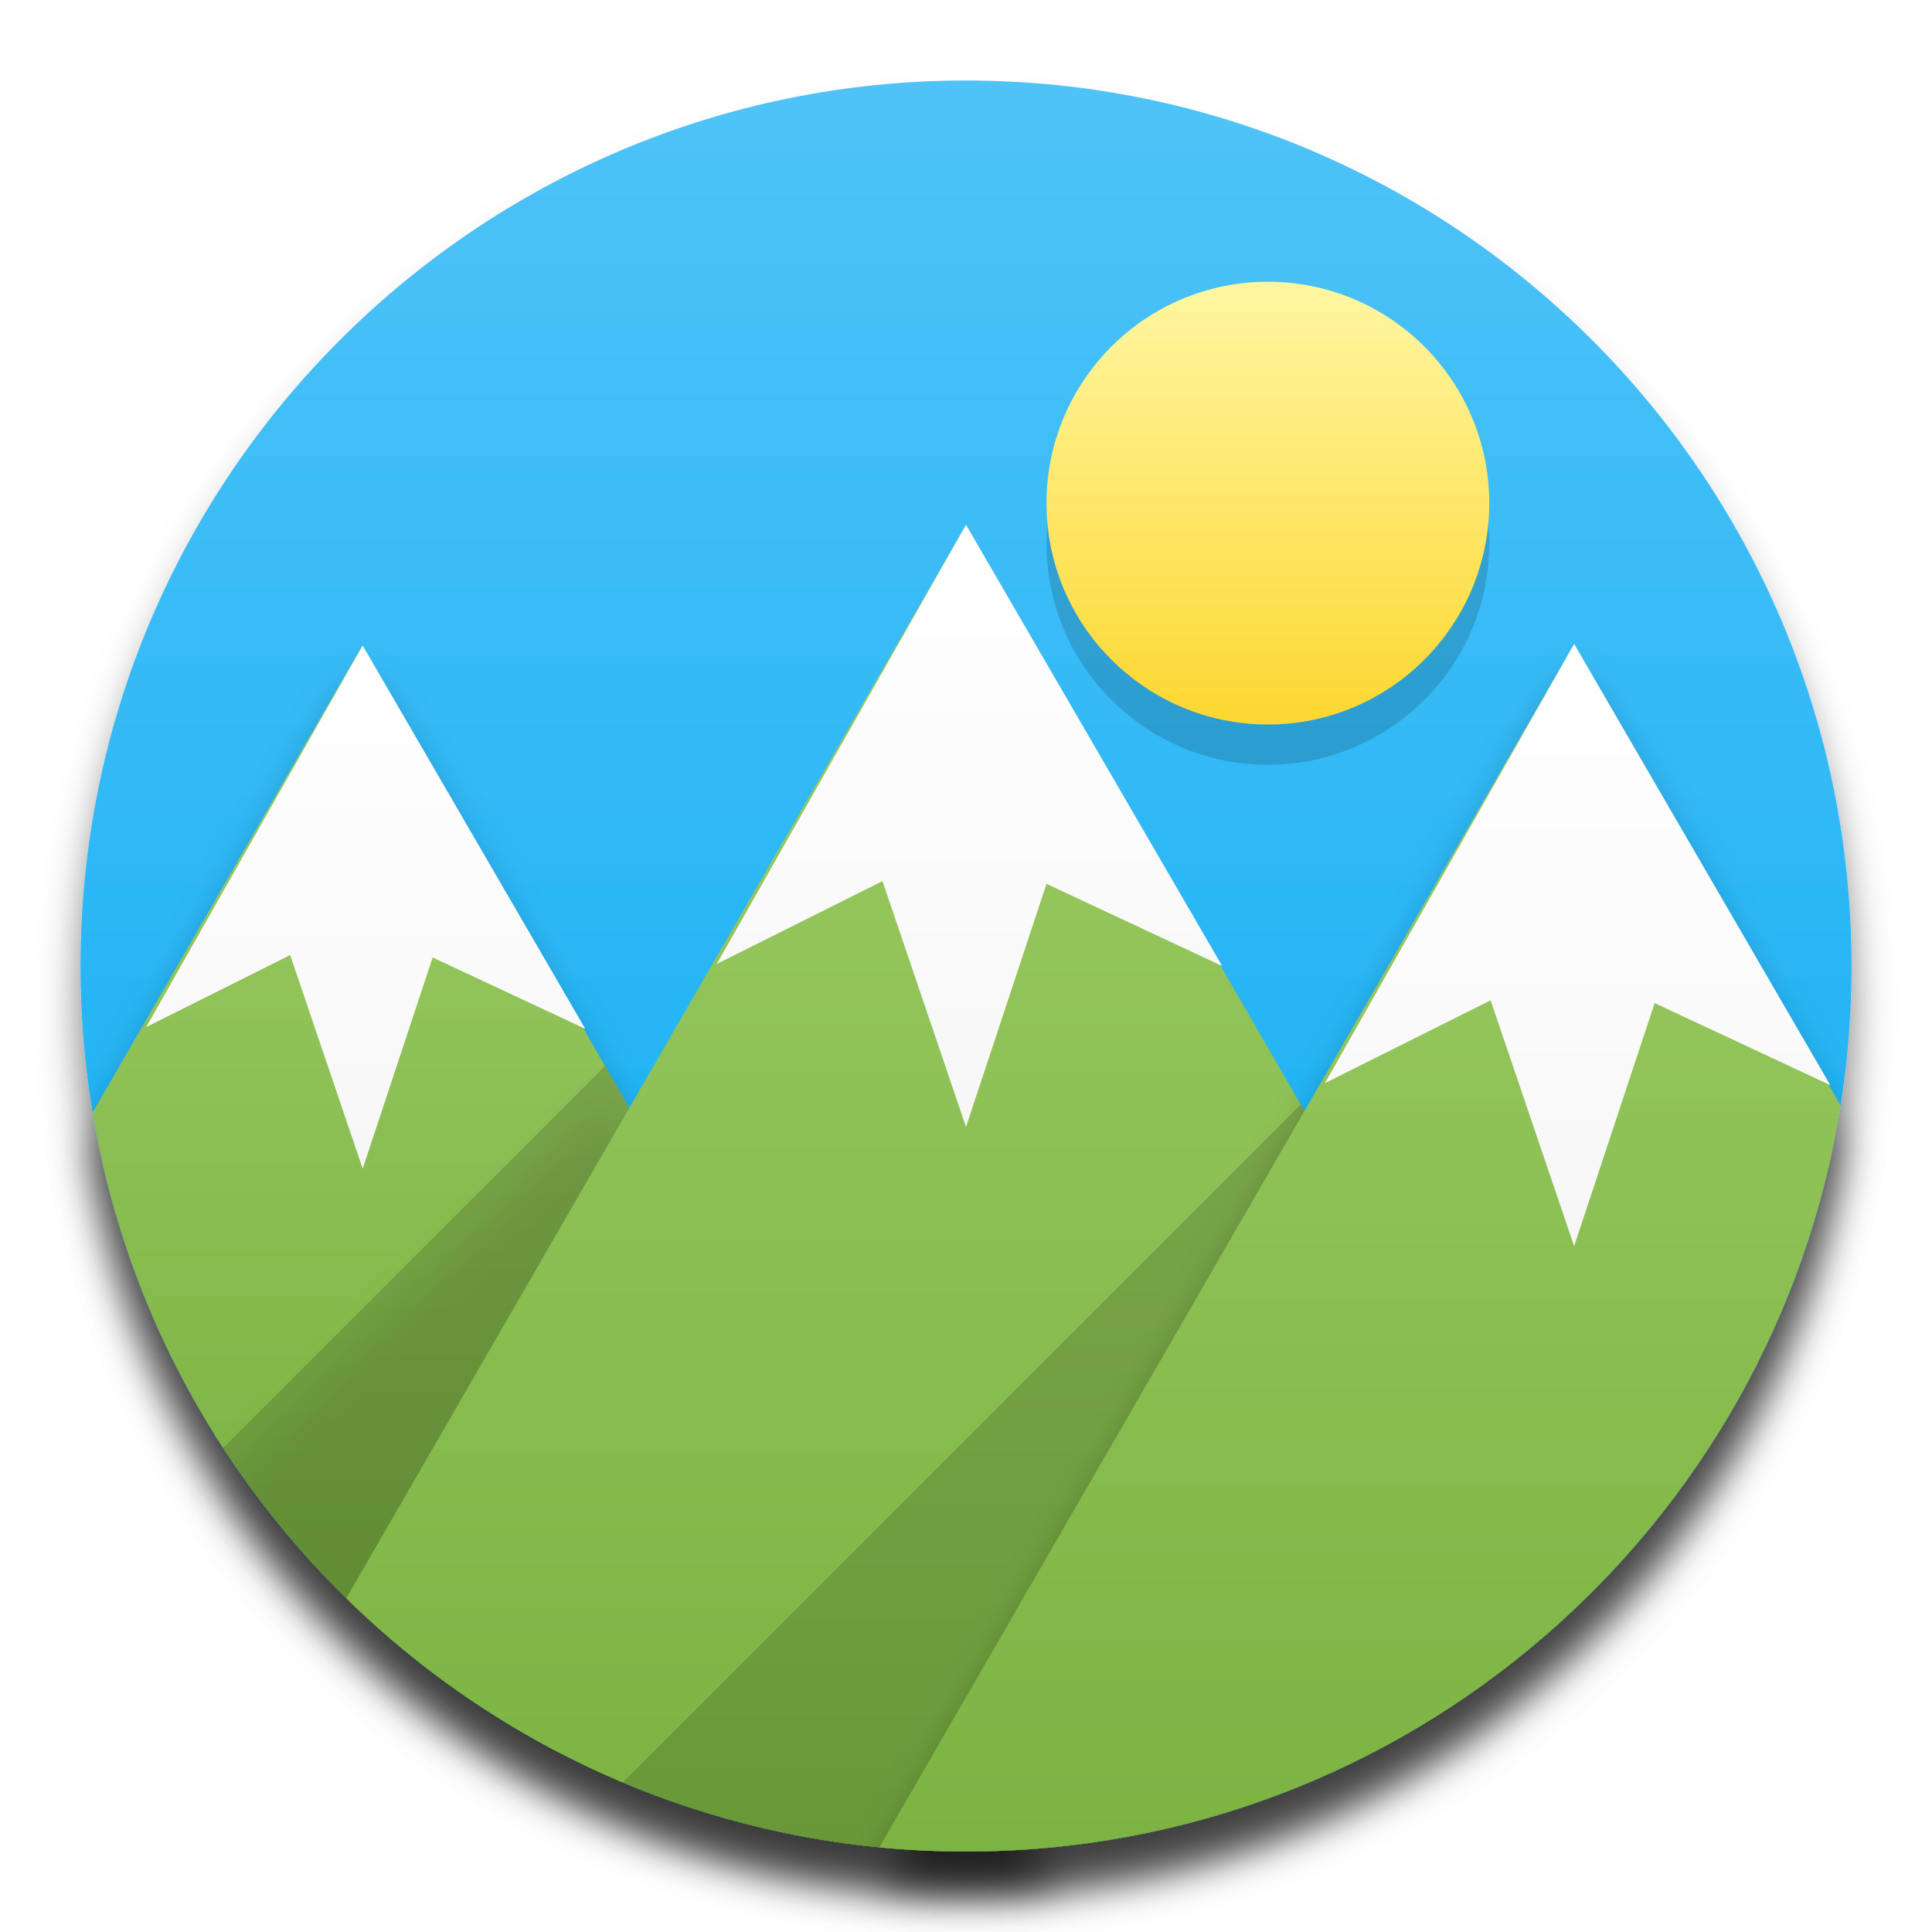
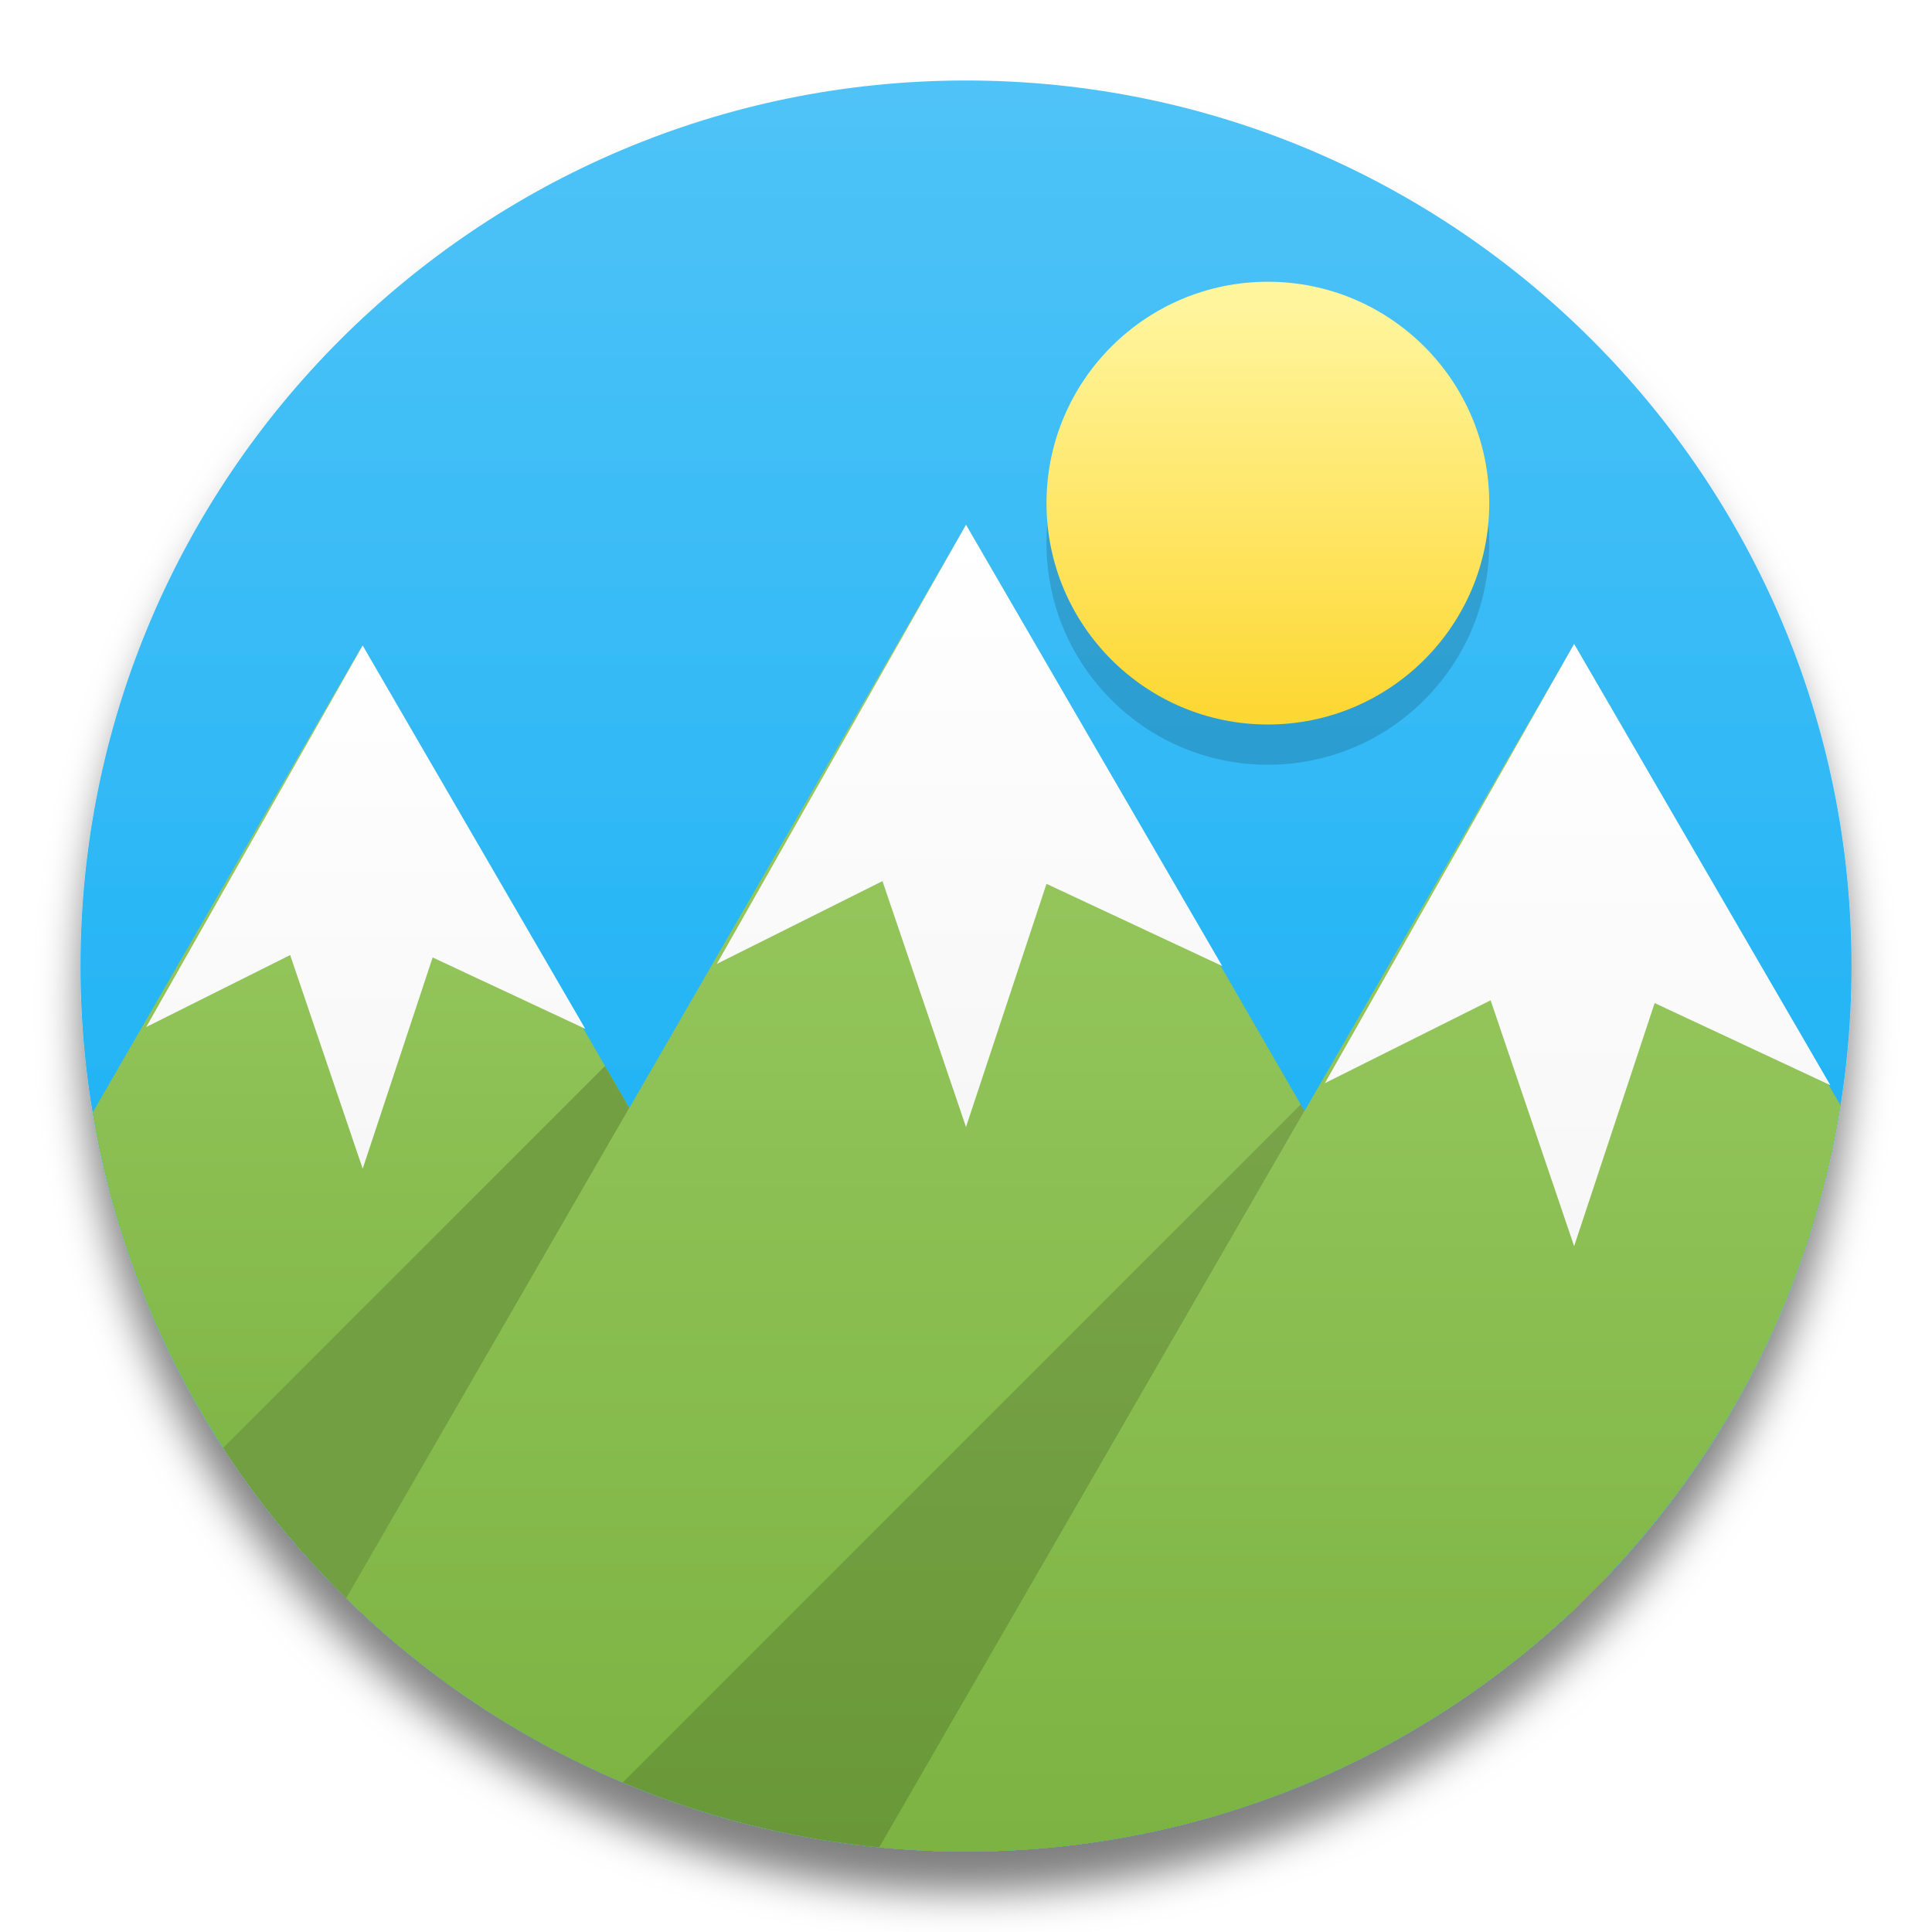
<svg xmlns="http://www.w3.org/2000/svg" style="isolation:isolate" viewBox="0 0 48 48" width="48" height="48">
  <defs>
-     <clipPath id="_clipPath_Ceij9LMcrgbRfC4FqIup2Abdra1H7740">
+     <clipPath id="_clipPath_WipGhFgDlGIFE3Tf1burfgIoa8u22QrG">
      <rect width="48" height="48" />
    </clipPath>
  </defs>
-   <g clip-path="url(#_clipPath_Ceij9LMcrgbRfC4FqIup2Abdra1H7740)">
+   <g clip-path="url(#_clipPath_WipGhFgDlGIFE3Tf1burfgIoa8u22QrG)">
    <g style="isolation:isolate" id="Design">
      <defs>
-         <filter id="j3EtHP7VmkOiL5sRHSR78fyv1ZCFH32M" x="-200%" y="-200%" width="400%" height="400%">
+         <filter id="Q2fOei0IzOAgQi5ZP78kQUwsOBUbHX4z" x="-200%" y="-200%" width="400%" height="400%">
          <feOffset in="SourceAlpha" result="offOut" dx="0" dy="1" />
          <feGaussianBlur in="offOut" result="blurOut" stdDeviation="0.5" />
          <feComponentTransfer in="blurOut" result="opacOut">
            <feFuncA type="table" tableValues="0 0.5" />
          </feComponentTransfer>
          <feBlend in="SourceGraphic" in2="opacOut" mode="normal" />
        </filter>
      </defs>
-       <g filter="url(#j3EtHP7VmkOiL5sRHSR78fyv1ZCFH32M)">
-         <linearGradient id="_lgradient_17" x1="50.211%" y1="0%" x2="50.211%" y2="100%">
+       <g filter="url(#Q2fOei0IzOAgQi5ZP78kQUwsOBUbHX4z)">
+         <linearGradient id="_lgradient_49" x1="50.211%" y1="0%" x2="50.211%" y2="100%">
          <stop offset="0%" stop-opacity="1" style="stop-color:rgb(79,195,247)" />
          <stop offset="100%" stop-opacity="1" style="stop-color:rgb(3,169,244)" />
        </linearGradient>
-         <path d=" M 2 24 C 2 11.858 11.858 2 24 2 C 36.142 2 46 11.858 46 24 C 46 36.142 36.142 46 24 46 C 11.858 46 2 36.142 2 24 Z " fill="url(#_lgradient_17)" />
+         <path d=" M 2 24 C 2 11.858 11.858 2 24 2 C 36.142 2 46 11.858 46 24 C 46 36.142 36.142 46 24 46 C 11.858 46 2 36.142 2 24 Z " fill="url(#_lgradient_49)" />
      </g>
      <g id="Group">
-         <defs>
-           <filter id="7WQPikeCL7PVC2K4MgeCtbPFKsnC5mih" x="-200%" y="-200%" width="400%" height="400%">
-             <feOffset in="SourceAlpha" result="offOut" dx="0" dy="1" />
-             <feGaussianBlur in="offOut" result="blurOut" stdDeviation="0.5" />
-             <feComponentTransfer in="blurOut" result="opacOut">
-               <feFuncA type="table" tableValues="0 0.5" />
-             </feComponentTransfer>
-             <feBlend in="SourceGraphic" in2="opacOut" mode="normal" />
-           </filter>
-         </defs>
-         <g filter="url(#7WQPikeCL7PVC2K4MgeCtbPFKsnC5mih)">
-           <linearGradient id="_lgradient_18" x1="27.785%" y1="1.397%" x2="27.785%" y2="77.284%">
+         <g id="Group">
+           <g id="Group">
+             <linearGradient id="_lgradient_50" x1="27.785%" y1="1.397%" x2="27.785%" y2="77.284%">
+               <stop offset="0%" stop-opacity="1" style="stop-color:rgb(156,204,101)" />
+               <stop offset="100%" stop-opacity="1" style="stop-color:rgb(124,179,66)" />
+             </linearGradient>
+             <path d=" M 26.233 45.888 C 25.499 45.962 24.754 46 24 46 C 13.098 46 4.038 38.054 2.301 27.642 L 9 16.039 L 19.093 33.519 L 26.233 45.888 Z " fill="url(#_lgradient_50)" />
+             <linearGradient id="_lgradient_51" x1="50%" y1="1.6653345369377348e-14%" x2="50%" y2="98.593%">
+               <stop offset="0%" stop-opacity="1" style="stop-color:rgb(255,255,255)" />
+               <stop offset="100%" stop-opacity="1" style="stop-color:rgb(247,247,247)" />
+             </linearGradient>
+             <path d=" M 9.011 16.039 L 3.632 25.517 L 7.209 23.728 L 9.011 29.036 L 10.749 23.788 L 14.541 25.561 L 9.011 16.039 Z " fill="url(#_lgradient_51)" />
+           </g>
+           <path d=" M 15.634 27.529 L 15.031 26.485 L 5.544 35.972 C 6.426 37.328 7.453 38.58 8.603 39.708 L 13.908 30.519 L 15.634 27.529 Z " fill="rgb(114,159,65)" />
+         </g>
+         <g id="Group">
+           <g id="Group">
+             <linearGradient id="_lgradient_52" x1="50%" y1="0%" x2="50%" y2="99.579%">
+               <stop offset="0%" stop-opacity="1" style="stop-color:rgb(156,204,101)" />
+               <stop offset="100%" stop-opacity="1" style="stop-color:rgb(124,179,66)" />
+             </linearGradient>
+             <path d=" M 39.397 39.708 C 35.428 43.599 29.992 46 24 46 C 18.008 46 12.572 43.599 8.603 39.708 L 13.908 30.519 L 24 13.039 L 34.093 30.519 L 39.397 39.708 Z " fill="url(#_lgradient_52)" />
+             <linearGradient id="_lgradient_53" x1="50%" y1="1.6653345369377348e-14%" x2="50%" y2="98.593%">
+               <stop offset="0%" stop-opacity="1" style="stop-color:rgb(255,255,255)" />
+               <stop offset="100%" stop-opacity="1" style="stop-color:rgb(247,247,247)" />
+             </linearGradient>
+             <path d=" M 24 13.039 L 17.808 23.949 L 21.925 21.891 L 24 28 L 26 21.959 L 30.365 24 L 24 13.039 Z " fill="url(#_lgradient_53)" />
+           </g>
+           <path d=" M 21.848 45.896 C 19.608 45.678 17.465 45.123 15.472 44.284 L 32.315 27.441 L 32.409 27.604 L 29.016 33.481 L 21.848 45.896 Z " fill="rgb(0,0,0)" fill-opacity="0.15" />
+         </g>
+         <g id="Group">
+           <linearGradient id="_lgradient_54" x1="50%" y1="0%" x2="50%" y2="99.579%">
            <stop offset="0%" stop-opacity="1" style="stop-color:rgb(156,204,101)" />
            <stop offset="100%" stop-opacity="1" style="stop-color:rgb(124,179,66)" />
          </linearGradient>
-           <path d=" M 26.233 45.888 C 25.499 45.962 24.754 46 24 46 C 13.098 46 4.038 38.054 2.301 27.642 L 9 16.039 L 19.093 33.519 L 26.233 45.888 Z " fill="url(#_lgradient_18)" />
+           <path d=" M 45.728 27.465 C 44.064 37.963 34.963 46 24 46 C 23.274 46 22.556 45.965 21.848 45.896 L 29.016 33.481 L 39.109 16 L 45.728 27.465 Z " fill="url(#_lgradient_54)" />
+           <linearGradient id="_lgradient_55" x1="50%" y1="1.6653345369377348e-14%" x2="50%" y2="98.593%">
+             <stop offset="0%" stop-opacity="1" style="stop-color:rgb(255,255,255)" />
+             <stop offset="100%" stop-opacity="1" style="stop-color:rgb(247,247,247)" />
+           </linearGradient>
+           <path d=" M 39.109 16 L 32.916 26.911 L 37.034 24.852 L 39.109 30.961 L 41.109 24.921 L 45.474 26.961 L 39.109 16 Z " fill="url(#_lgradient_55)" />
        </g>
-         <defs>
-           <filter id="coHHAxEA3RMSalojp5UqfLygbgzg95hw" x="-200%" y="-200%" width="400%" height="400%">
-             <feOffset in="SourceAlpha" result="offOut" dx="0" dy="1" />
-             <feGaussianBlur in="offOut" result="blurOut" stdDeviation="0.5" />
-             <feComponentTransfer in="blurOut" result="opacOut">
-               <feFuncA type="table" tableValues="0 0.5" />
-             </feComponentTransfer>
-             <feBlend in="SourceGraphic" in2="opacOut" mode="normal" />
-           </filter>
-         </defs>
-         <g filter="url(#coHHAxEA3RMSalojp5UqfLygbgzg95hw)">
-           <path d=" M 15.031 26.485 L 19.093 33.519 L 19.634 34.457 L 21.848 45.896 C 15.019 45.232 9.1 41.44 5.544 35.972 L 15.031 26.485 Z " fill="rgb(0,0,0)" fill-opacity="0.15" />
-         </g>
-         <linearGradient id="_lgradient_19" x1="50%" y1="1.6653345369377348e-14%" x2="50%" y2="98.593%">
-           <stop offset="0%" stop-opacity="1" style="stop-color:rgb(255,255,255)" />
-           <stop offset="100%" stop-opacity="1" style="stop-color:rgb(247,247,247)" />
-         </linearGradient>
-         <path d=" M 9.011 16.039 L 3.632 25.517 L 7.209 23.728 L 9.011 29.036 L 10.749 23.788 L 14.541 25.561 L 9.011 16.039 Z " fill="url(#_lgradient_19)" />
-       </g>
-       <g id="Group">
-         <linearGradient id="_lgradient_20" x1="50%" y1="0%" x2="50%" y2="99.579%">
-           <stop offset="0%" stop-opacity="1" style="stop-color:rgb(156,204,101)" />
-           <stop offset="100%" stop-opacity="1" style="stop-color:rgb(124,179,66)" />
-         </linearGradient>
-         <path d=" M 39.397 39.708 C 35.428 43.599 29.992 46 24 46 C 18.008 46 12.572 43.599 8.603 39.708 L 13.908 30.519 L 24 13.039 L 34.093 30.519 L 39.397 39.708 Z " fill="url(#_lgradient_20)" />
-         <linearGradient id="_lgradient_21" x1="50%" y1="1.6653345369377348e-14%" x2="50%" y2="98.593%">
-           <stop offset="0%" stop-opacity="1" style="stop-color:rgb(255,255,255)" />
-           <stop offset="100%" stop-opacity="1" style="stop-color:rgb(247,247,247)" />
-         </linearGradient>
-         <path d=" M 24 13.039 L 17.808 23.949 L 21.925 21.891 L 24 28 L 26 21.959 L 30.365 24 L 24 13.039 Z " fill="url(#_lgradient_21)" />
-       </g>
-       <path d=" M 39.179 39.918 C 35.23 43.686 29.883 46 24 46 C 20.977 46 18.095 45.389 15.472 44.284 L 32.315 27.441 L 34.093 30.519 L 37.379 36.213 L 39.179 39.918 Z " fill="rgb(0,0,0)" fill-opacity="0.15" />
-       <g id="Group">
-         <defs>
-           <filter id="N0I5DKfvzL2QxV70HGpcJHRmUz5OoxKM" x="-200%" y="-200%" width="400%" height="400%">
-             <feOffset in="SourceAlpha" result="offOut" dx="0" dy="1" />
-             <feGaussianBlur in="offOut" result="blurOut" stdDeviation="0.5" />
-             <feComponentTransfer in="blurOut" result="opacOut">
-               <feFuncA type="table" tableValues="0 0.5" />
-             </feComponentTransfer>
-             <feBlend in="SourceGraphic" in2="opacOut" mode="normal" />
-           </filter>
-         </defs>
-         <g filter="url(#N0I5DKfvzL2QxV70HGpcJHRmUz5OoxKM)">
-           <linearGradient id="_lgradient_22" x1="50%" y1="0%" x2="50%" y2="99.579%">
-             <stop offset="0%" stop-opacity="1" style="stop-color:rgb(156,204,101)" />
-             <stop offset="100%" stop-opacity="1" style="stop-color:rgb(124,179,66)" />
-           </linearGradient>
-           <path d=" M 45.728 27.465 C 44.064 37.963 34.963 46 24 46 C 23.274 46 22.556 45.965 21.848 45.896 L 29.016 33.481 L 39.109 16 L 45.728 27.465 Z " fill="url(#_lgradient_22)" />
-         </g>
-         <linearGradient id="_lgradient_23" x1="50%" y1="1.6653345369377348e-14%" x2="50%" y2="98.593%">
-           <stop offset="0%" stop-opacity="1" style="stop-color:rgb(255,255,255)" />
-           <stop offset="100%" stop-opacity="1" style="stop-color:rgb(247,247,247)" />
-         </linearGradient>
-         <path d=" M 39.109 16 L 32.916 26.911 L 37.034 24.852 L 39.109 30.961 L 41.109 24.921 L 45.474 26.961 L 39.109 16 Z " fill="url(#_lgradient_23)" />
      </g>
      <path d=" M 26 13.5 C 26 10.464 28.464 8 31.5 8 C 34.536 8 37 10.464 37 13.5 C 37 16.536 34.536 19 31.5 19 C 28.464 19 26 16.536 26 13.5 Z " fill="rgb(0,0,0)" fill-opacity="0.15" />
-       <linearGradient id="_lgradient_24" x1="49.049%" y1="5.285%" x2="49.049%" y2="97.373%">
+       <linearGradient id="_lgradient_56" x1="49.049%" y1="5.285%" x2="49.049%" y2="97.373%">
        <stop offset="0%" stop-opacity="1" style="stop-color:rgb(255,245,157)" />
        <stop offset="98.261%" stop-opacity="1" style="stop-color:rgb(253,216,53)" />
      </linearGradient>
-       <path d=" M 26 12.5 C 26 9.464 28.464 7 31.5 7 C 34.536 7 37 9.464 37 12.5 C 37 15.536 34.536 18 31.5 18 C 28.464 18 26 15.536 26 12.5 Z " fill="url(#_lgradient_24)" />
+       <path d=" M 26 12.5 C 26 9.464 28.464 7 31.5 7 C 34.536 7 37 9.464 37 12.5 C 37 15.536 34.536 18 31.5 18 C 28.464 18 26 15.536 26 12.5 Z " fill="url(#_lgradient_56)" />
    </g>
  </g>
</svg>
